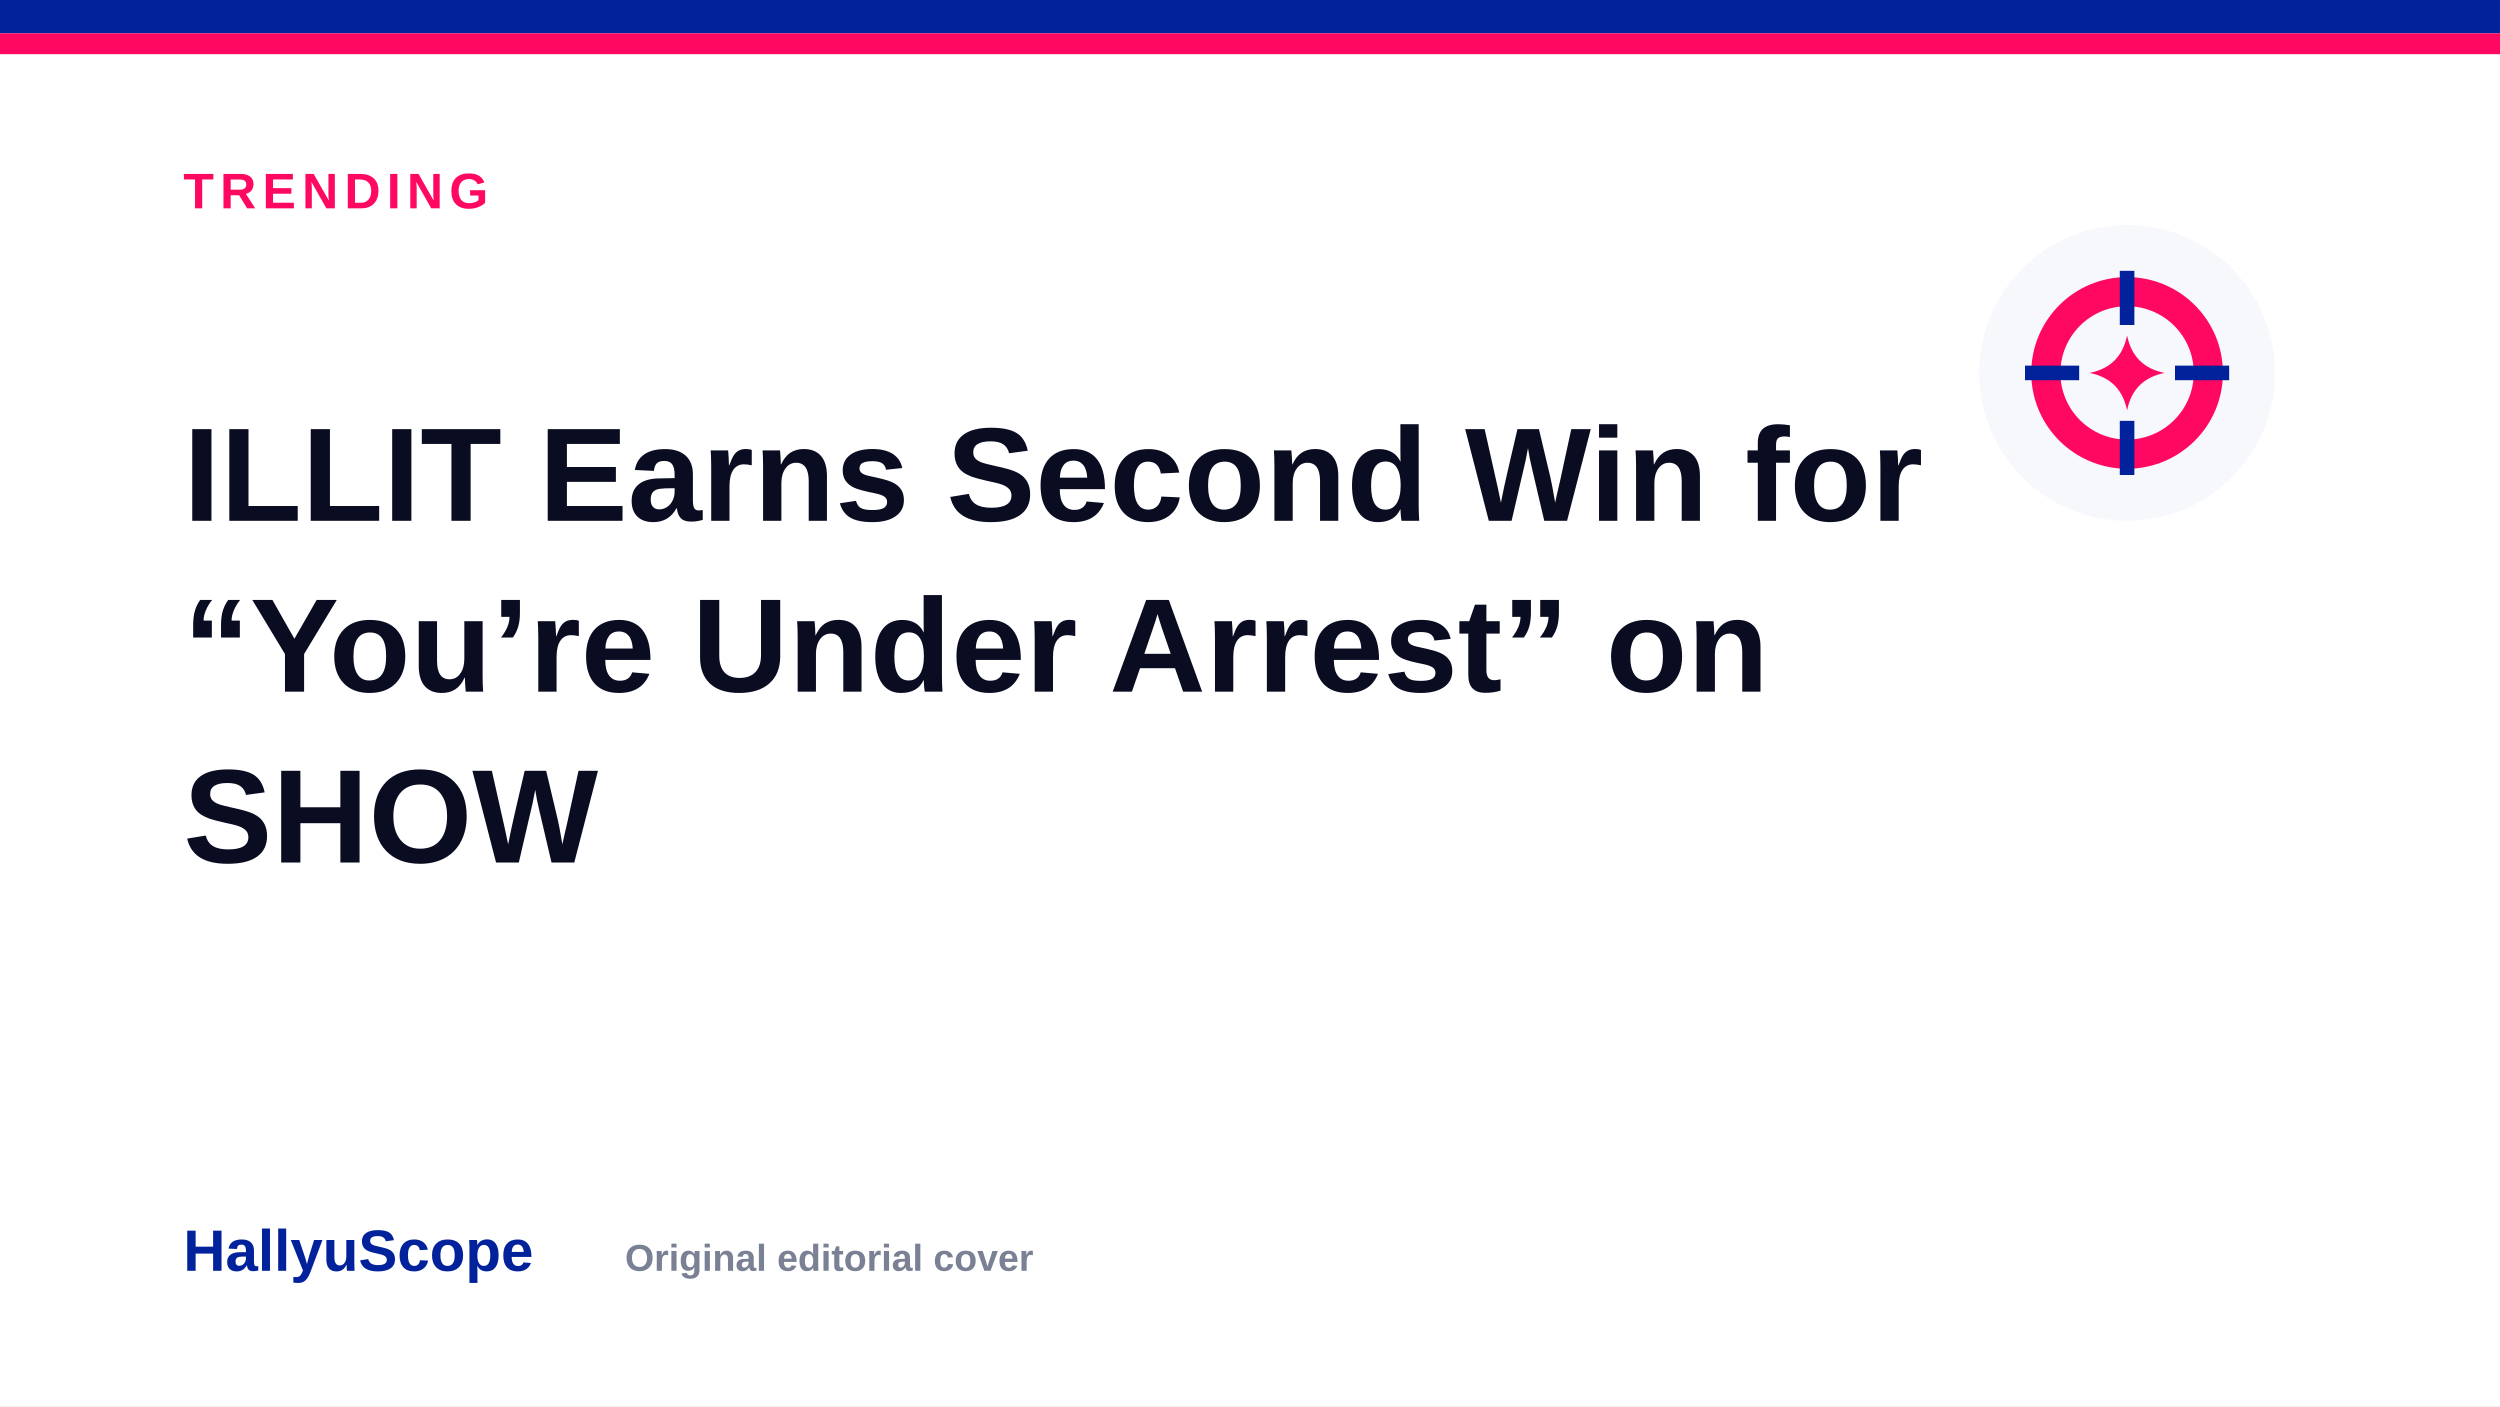
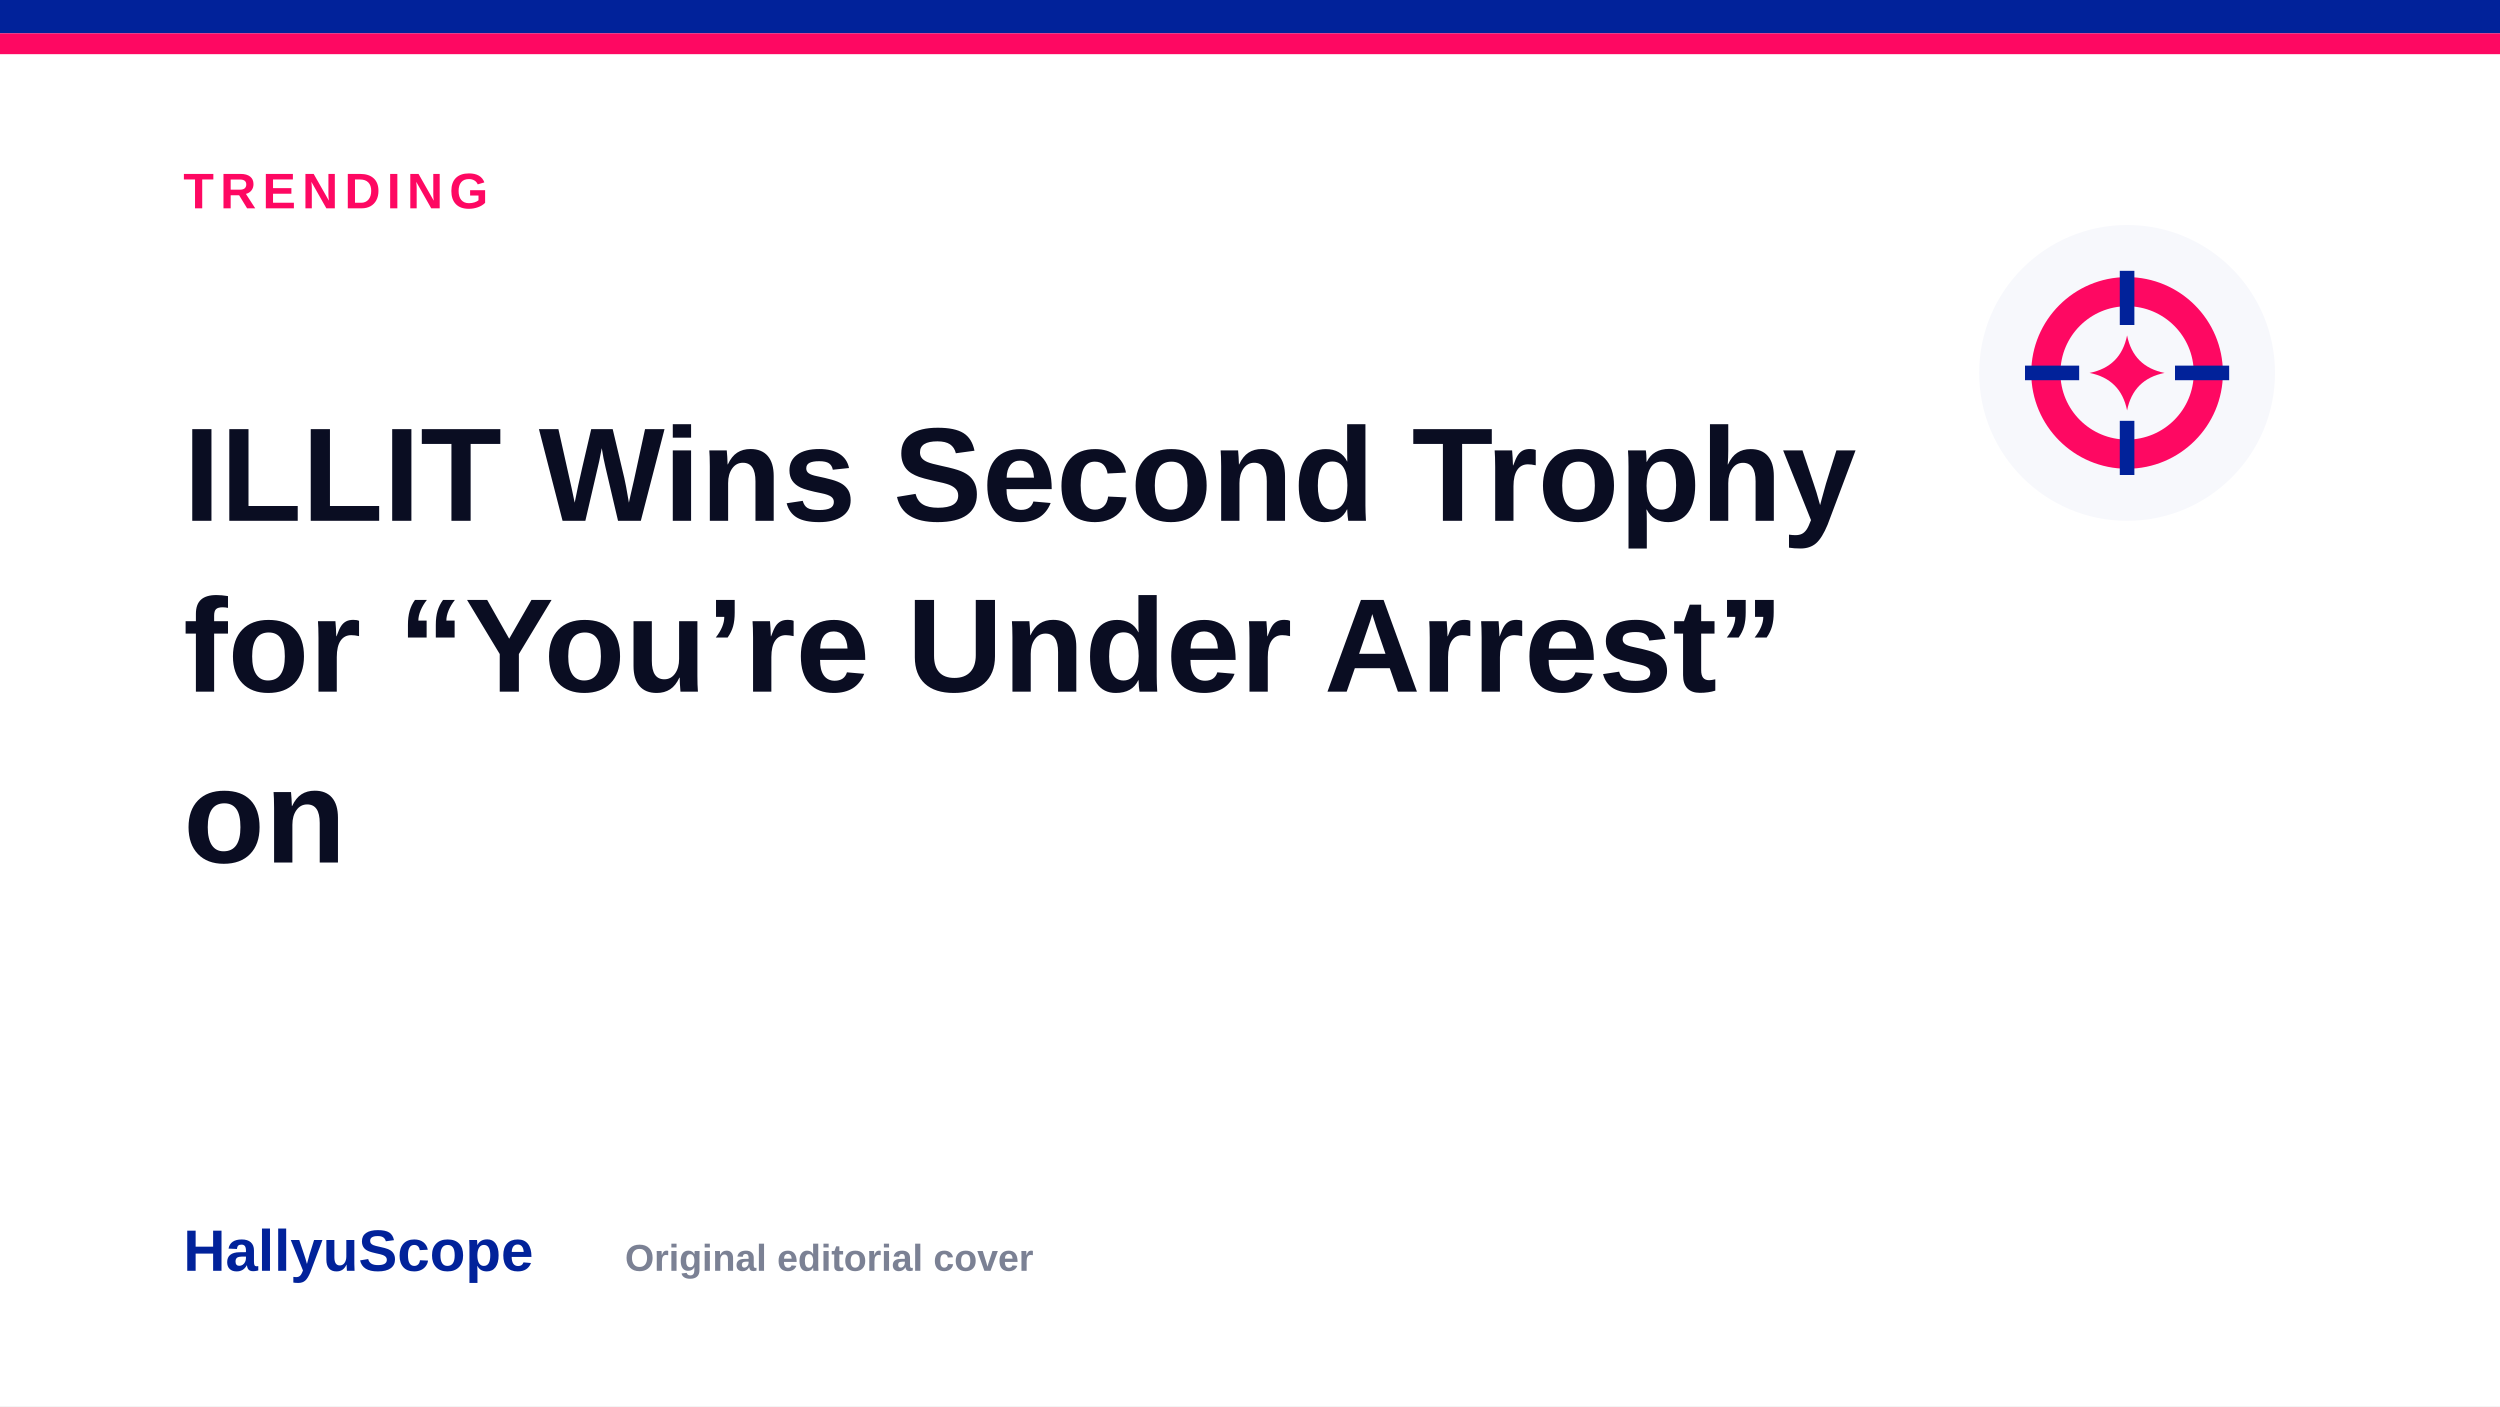
<svg xmlns="http://www.w3.org/2000/svg" width="1200" height="675" viewBox="0 0 1200 675">
  <rect width="1200" height="675" fill="#ffffff" />
  <rect x="0" y="0" width="1200" height="16" fill="#01229a" />
  <rect x="0" y="16" width="1200" height="10" fill="#fe0862" />
  <text x="88" y="100" font-family="Arial, Helvetica, sans-serif" font-size="24" font-weight="800" letter-spacing="3" fill="#fe0862">TRENDING</text>
-   <text x="88" y="250" font-family="Arial, Helvetica, sans-serif" font-size="64" font-weight="800" fill="#0a0d22">ILLIT Earns Second Win for</text>
-   <text x="88" y="332" font-family="Arial, Helvetica, sans-serif" font-size="64" font-weight="800" fill="#0a0d22">“You’re Under Arrest” on</text>
-   <text x="88" y="414" font-family="Arial, Helvetica, sans-serif" font-size="64" font-weight="800" fill="#0a0d22">SHOW</text>
+   <text x="88" y="250" font-family="Arial, Helvetica, sans-serif" font-size="64" font-weight="800" fill="#0a0d22">ILLIT Wins Second Trophy</text>
+   <text x="88" y="332" font-family="Arial, Helvetica, sans-serif" font-size="64" font-weight="800" fill="#0a0d22">for “You’re Under Arrest”</text>
+   <text x="88" y="414" font-family="Arial, Helvetica, sans-serif" font-size="64" font-weight="800" fill="#0a0d22">on</text>
  <g transform="translate(950 108)">
    <rect x="0" y="0" width="142" height="142" rx="71" fill="#f7f8fc" />
    <circle cx="71" cy="71" r="39" fill="none" stroke="#fe0862" stroke-width="14" />
    <path d="M71 22v26M71 94v26M22 71h26M94 71h26" stroke="#01229a" stroke-width="7" />
    <path d="M71 53q3 15 18 18-15 3-18 18-3-15-18-18 15-3 18-18Z" fill="#fe0862" />
  </g>
  <text x="88" y="610" font-family="Arial, Helvetica, sans-serif" font-size="28" font-weight="800" fill="#01229a">HallyuScope</text>
  <text x="300" y="610" font-family="Arial, Helvetica, sans-serif" font-size="18" font-weight="600" fill="#7b8194">Original editorial cover</text>
</svg>
